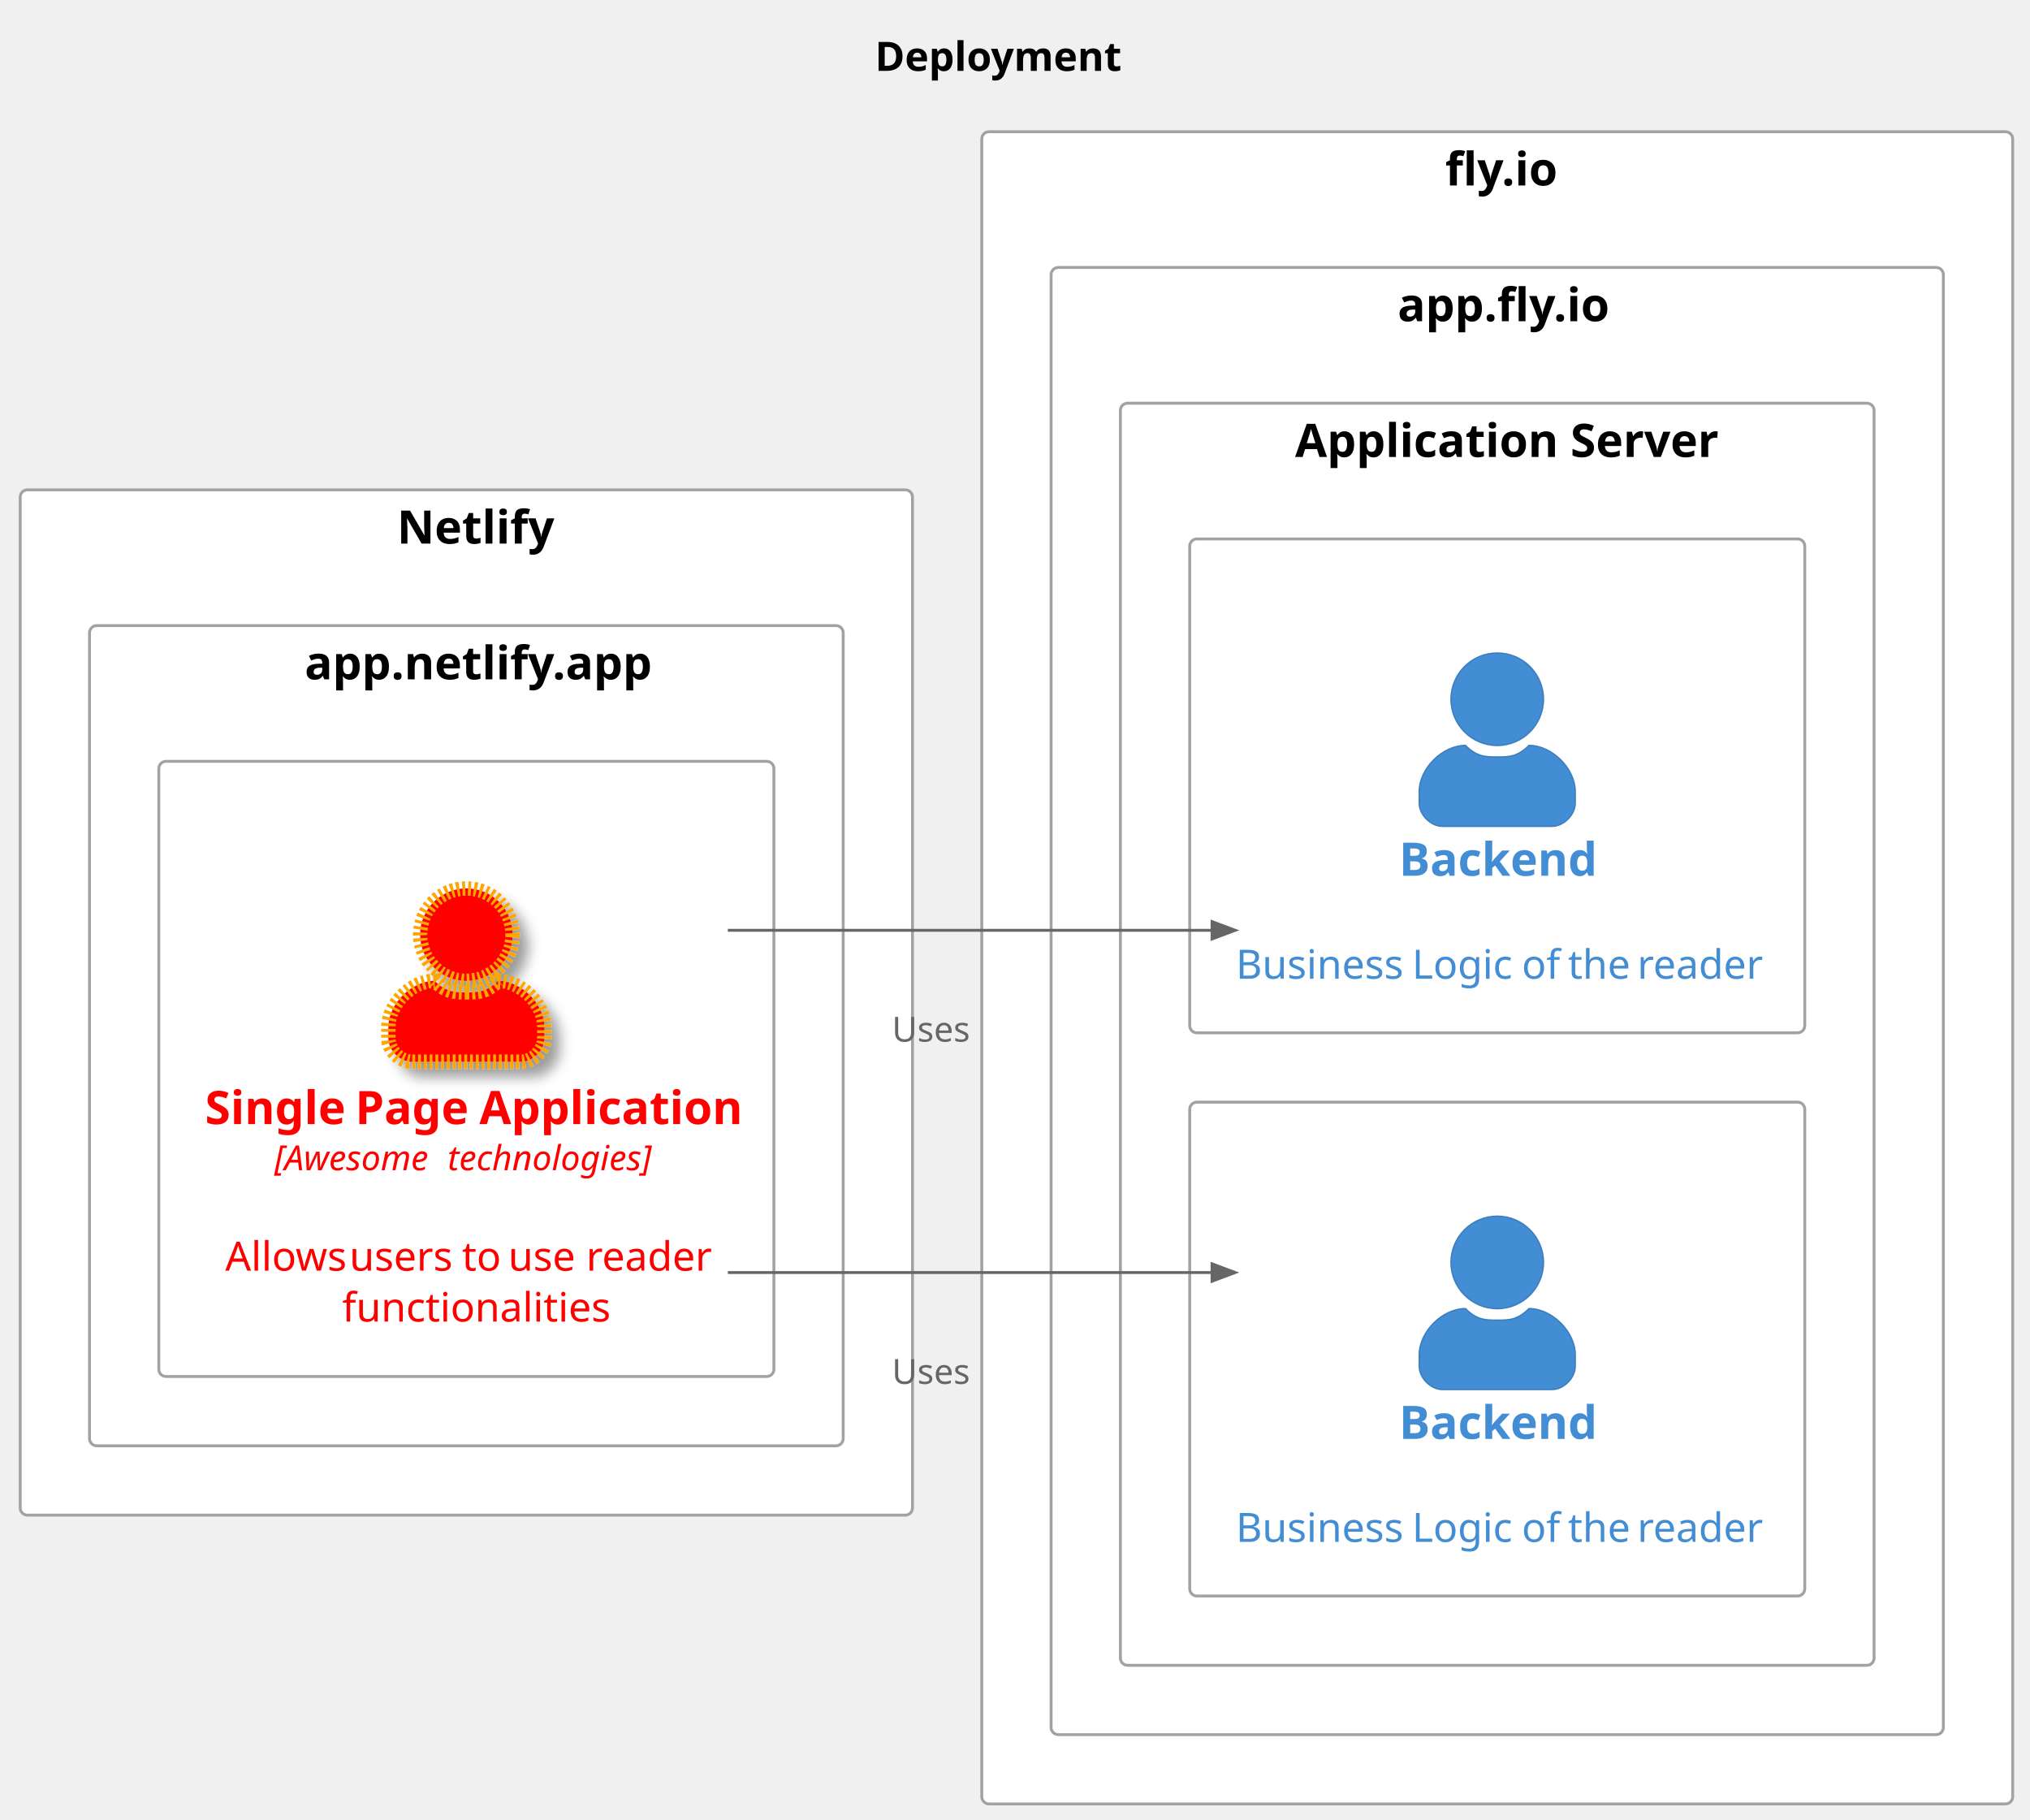
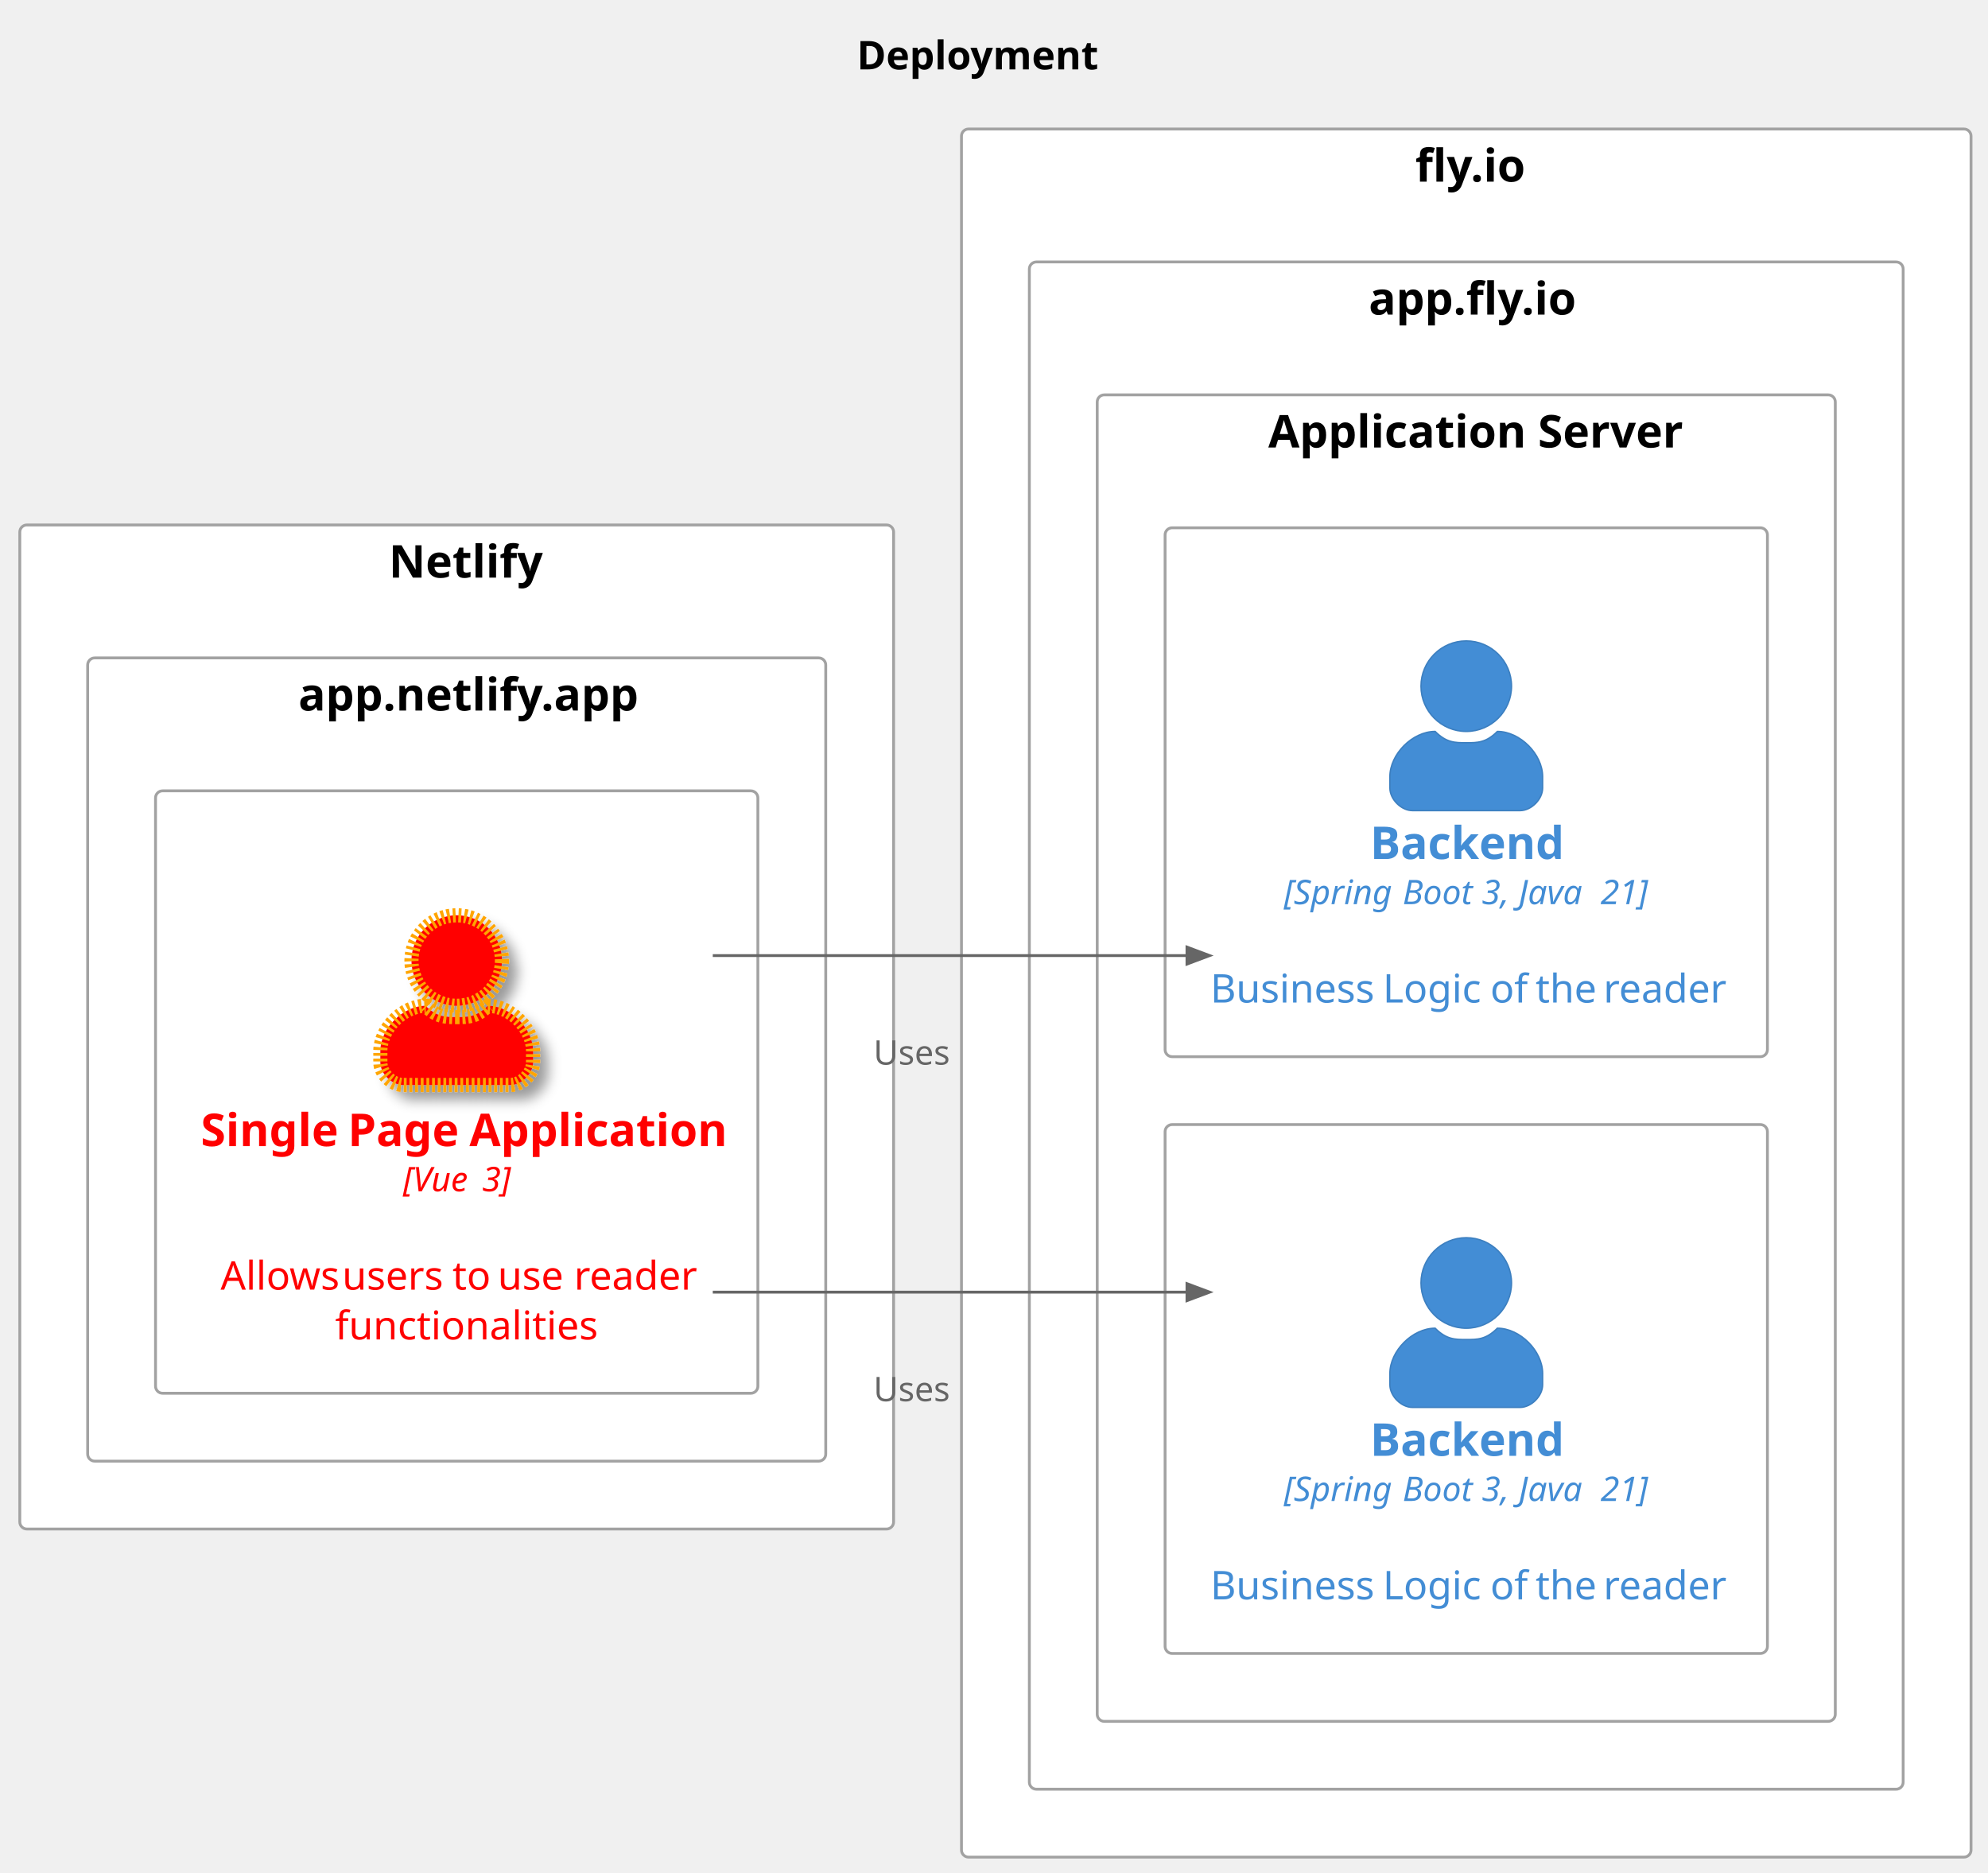
- <svg xmlns="http://www.w3.org/2000/svg" contentStyleType="text/css" height="630px" preserveAspectRatio="none" style="width:703px;height:630px;background:#FFFFFF;" version="1.1" viewBox="0 0 703 630" width="703px" zoomAndPan="magnify">
+ <svg xmlns="http://www.w3.org/2000/svg" contentStyleType="text/css" height="662px" preserveAspectRatio="none" style="width:703px;height:662px;background:#FFFFFF;" version="1.1" viewBox="0 0 703 662" width="703px" zoomAndPan="magnify">
  <defs>
-     <filter height="300%" id="f1f6dexbsc5woj" width="300%" x="-1" y="-1">
+     <filter height="300%" id="f18wwuw40nfko9" width="300%" x="-1" y="-1">
      <feGaussianBlur result="blurOut" stdDeviation="2.0" />
      <feColorMatrix in="blurOut" result="blurOut2" type="matrix" values="0 0 0 0 0 0 0 0 0 0 0 0 0 0 0 0 0 0 .4 0" />
      <feOffset dx="4.0" dy="4.0" in="blurOut2" result="blurOut3" />
      <feBlend in="SourceGraphic" in2="blurOut3" mode="normal" />
    </filter>
  </defs>
  <g>
    <text fill="#000000" font-family="sans-serif" font-size="14" font-weight="bold" lengthAdjust="spacing" textLength="83" x="303" y="24.533">Deployment</text>
    <g id="cluster_DeploymentNode_netlify">
-       <rect fill="#FFFFFF" height="355" rx="2.5" ry="2.5" style="stroke:#A2A2A2;stroke-width:1.0;" width="309" x="7" y="169.609" />
-       <text fill="#000000" font-family="sans-serif" font-size="16" font-weight="bold" lengthAdjust="spacing" textLength="48" x="137.5" y="188.219">Netlify</text>
+       <rect fill="#FFFFFF" height="355" rx="2.5" ry="2.5" style="stroke:#A2A2A2;stroke-width:1.0;" width="309" x="7" y="185.609" />
+       <text fill="#000000" font-family="sans-serif" font-size="16" font-weight="bold" lengthAdjust="spacing" textLength="48" x="137.5" y="204.219">Netlify</text>
    </g>
    <g id="cluster_DeploymentNode_app_netlify_app">
-       <rect fill="#FFFFFF" height="284" rx="2.5" ry="2.5" style="stroke:#A2A2A2;stroke-width:1.0;" width="261" x="31" y="216.609" />
-       <text fill="#000000" font-family="sans-serif" font-size="16" font-weight="bold" lengthAdjust="spacing" textLength="112" x="105.5" y="235.219">app.netlify.app</text>
+       <rect fill="#FFFFFF" height="284" rx="2.5" ry="2.5" style="stroke:#A2A2A2;stroke-width:1.0;" width="261" x="31" y="232.609" />
+       <text fill="#000000" font-family="sans-serif" font-size="16" font-weight="bold" lengthAdjust="spacing" textLength="112" x="105.5" y="251.219">app.netlify.app</text>
    </g>
-     <g id="cluster_ContainerInstance_auto_409e01d1_1f45_480f_b5b3_db98896a264a">
-       <rect fill="#FFFFFF" height="213" rx="2.5" ry="2.5" style="stroke:#A2A2A2;stroke-width:1.0;" width="213" x="55" y="263.609" />
-       <text fill="#000000" font-family="sans-serif" font-size="16" font-weight="bold" lengthAdjust="spacing" textLength="4" x="159.5" y="282.219"> </text>
+     <g id="cluster_ContainerInstance_auto_49588e50_c3a9_45cb_bd29_2a1eecef5162">
+       <rect fill="#FFFFFF" height="213" rx="2.5" ry="2.5" style="stroke:#A2A2A2;stroke-width:1.0;" width="213" x="55" y="279.609" />
+       <text fill="#000000" font-family="sans-serif" font-size="16" font-weight="bold" lengthAdjust="spacing" textLength="4" x="159.5" y="298.219"> </text>
    </g>
-     <g id="cluster_DeploymentNode_auto_f9976b15_63d3_4a85_a3ac_d6f1830449cf">
-       <rect fill="#FFFFFF" height="579" rx="2.5" ry="2.5" style="stroke:#A2A2A2;stroke-width:1.0;" width="357" x="340" y="45.609" />
+     <g id="cluster_DeploymentNode_auto_db1abced_21ec_4424_8c49_95a60b5101d8">
+       <rect fill="#FFFFFF" height="611" rx="2.5" ry="2.5" style="stroke:#A2A2A2;stroke-width:1.0;" width="357" x="340" y="45.609" />
      <text fill="#000000" font-family="sans-serif" font-size="16" font-weight="bold" lengthAdjust="spacing" textLength="36" x="500.5" y="64.219">fly.io</text>
    </g>
    <g id="cluster_DeploymentNode_app_fly_io">
-       <rect fill="#FFFFFF" height="508" rx="2.5" ry="2.5" style="stroke:#A2A2A2;stroke-width:1.0;" width="309" x="364" y="92.609" />
+       <rect fill="#FFFFFF" height="540" rx="2.5" ry="2.5" style="stroke:#A2A2A2;stroke-width:1.0;" width="309" x="364" y="92.609" />
      <text fill="#000000" font-family="sans-serif" font-size="16" font-weight="bold" lengthAdjust="spacing" textLength="69" x="484" y="111.219">app.fly.io</text>
    </g>
    <g id="cluster_DeploymentNode_Application_Server">
-       <rect fill="#FFFFFF" height="437" rx="2.5" ry="2.5" style="stroke:#A2A2A2;stroke-width:1.0;" width="261" x="388" y="139.609" />
+       <rect fill="#FFFFFF" height="469" rx="2.5" ry="2.5" style="stroke:#A2A2A2;stroke-width:1.0;" width="261" x="388" y="139.609" />
      <text fill="#000000" font-family="sans-serif" font-size="16" font-weight="bold" lengthAdjust="spacing" textLength="140" x="448.5" y="158.219">Application Server</text>
    </g>
-     <g id="cluster_ContainerInstance_auto_e60f1099_f1fd_4ee8_a523_aa147fbea650">
-       <rect fill="#FFFFFF" height="171" rx="2.5" ry="2.5" style="stroke:#A2A2A2;stroke-width:1.0;" width="213" x="412" y="186.609" />
+     <g id="cluster_ContainerInstance_auto_6251a95c_9db1_4a74_8530_60d2eff7b360">
+       <rect fill="#FFFFFF" height="187" rx="2.5" ry="2.5" style="stroke:#A2A2A2;stroke-width:1.0;" width="213" x="412" y="186.609" />
      <text fill="#000000" font-family="sans-serif" font-size="16" font-weight="bold" lengthAdjust="spacing" textLength="4" x="516.5" y="205.219"> </text>
    </g>
-     <g id="cluster_ContainerInstance_auto_de2564af_05a4_4886_b4c3_2b9e5c5035ce">
-       <rect fill="#FFFFFF" height="171" rx="2.5" ry="2.5" style="stroke:#A2A2A2;stroke-width:1.0;" width="213" x="412" y="381.609" />
-       <text fill="#000000" font-family="sans-serif" font-size="16" font-weight="bold" lengthAdjust="spacing" textLength="4" x="516.5" y="400.219"> </text>
+     <g id="cluster_ContainerInstance_auto_35756904_4d6c_4c3c_bfd6_06792ffa1cb3">
+       <rect fill="#FFFFFF" height="187" rx="2.5" ry="2.5" style="stroke:#A2A2A2;stroke-width:1.0;" width="213" x="412" y="397.609" />
+       <text fill="#000000" font-family="sans-serif" font-size="16" font-weight="bold" lengthAdjust="spacing" textLength="4" x="516.5" y="416.219"> </text>
    </g>
    <g id="elem_Container_reader_frontend">
-       <ellipse cx="161.5" cy="323.609" fill="#FF0000" filter="url(#f1f6dexbsc5woj)" rx="16" ry="16" style="stroke:#FFA500;stroke-width:5.0;stroke-dasharray:1.0,1.0;" />
-       <path d="M161.5,343.609 C165.5,343.609 168.5,343.609 172.5,339.609 C180.5,339.609 188.5,347.609 188.5,355.609 L188.5,359.609 C188.5,363.609 184.5,367.609 180.5,367.609 L142.5,367.609 C138.5,367.609 134.5,363.609 134.5,359.609 L134.5,355.609 C134.5,347.609 142.5,339.609 150.5,339.609 C154.5,343.609 157.5,343.609 161.5,343.609 " fill="#FF0000" filter="url(#f1f6dexbsc5woj)" style="stroke:#FFA500;stroke-width:5.0;stroke-dasharray:1.0,1.0;" />
-       <text fill="#FF0000" font-family="sans-serif" font-size="16" font-weight="bold" lengthAdjust="spacing" textLength="48" x="71" y="389.219">Single</text>
-       <text fill="#FF0000" font-family="sans-serif" font-size="16" font-weight="bold" lengthAdjust="spacing" textLength="4" x="119" y="389.219"> </text>
-       <text fill="#FF0000" font-family="sans-serif" font-size="16" font-weight="bold" lengthAdjust="spacing" textLength="39" x="123" y="389.219">Page</text>
-       <text fill="#FF0000" font-family="sans-serif" font-size="16" font-weight="bold" lengthAdjust="spacing" textLength="4" x="162" y="389.219"> </text>
-       <text fill="#FF0000" font-family="sans-serif" font-size="16" font-weight="bold" lengthAdjust="spacing" textLength="86" x="166" y="389.219">Application</text>
-       <text fill="#FF0000" font-family="sans-serif" font-size="12" font-style="italic" lengthAdjust="spacing" textLength="57" x="95" y="405.191">[Awesome</text>
-       <text fill="#FF0000" font-family="sans-serif" font-size="12" font-style="italic" lengthAdjust="spacing" textLength="3" x="152" y="405.191"> </text>
-       <text fill="#FF0000" font-family="sans-serif" font-size="12" font-style="italic" lengthAdjust="spacing" textLength="73" x="155" y="405.191">technologies]</text>
-       <text fill="#FF0000" font-family="sans-serif" font-size="14" lengthAdjust="spacing" textLength="4" x="159.5" y="422.361"> </text>
-       <text fill="#FF0000" font-family="sans-serif" font-size="14" lengthAdjust="spacing" textLength="39" x="78" y="439.971">Allows</text>
-       <text fill="#FF0000" font-family="sans-serif" font-size="14" lengthAdjust="spacing" textLength="4" x="117" y="439.971"> </text>
-       <text fill="#FF0000" font-family="sans-serif" font-size="14" lengthAdjust="spacing" textLength="35" x="121" y="439.971">users</text>
-       <text fill="#FF0000" font-family="sans-serif" font-size="14" lengthAdjust="spacing" textLength="4" x="156" y="439.971"> </text>
-       <text fill="#FF0000" font-family="sans-serif" font-size="14" lengthAdjust="spacing" textLength="12" x="160" y="439.971">to</text>
-       <text fill="#FF0000" font-family="sans-serif" font-size="14" lengthAdjust="spacing" textLength="4" x="172" y="439.971"> </text>
-       <text fill="#FF0000" font-family="sans-serif" font-size="14" lengthAdjust="spacing" textLength="23" x="176" y="439.971">use</text>
-       <text fill="#FF0000" font-family="sans-serif" font-size="14" lengthAdjust="spacing" textLength="4" x="199" y="439.971"> </text>
-       <text fill="#FF0000" font-family="sans-serif" font-size="14" lengthAdjust="spacing" textLength="42" x="203" y="439.971">reader</text>
-       <text fill="#FF0000" font-family="sans-serif" font-size="14" lengthAdjust="spacing" textLength="86" x="118.5" y="457.58">functionalities</text>
+       <ellipse cx="161.5" cy="339.609" fill="#FF0000" filter="url(#f18wwuw40nfko9)" rx="16" ry="16" style="stroke:#FFA500;stroke-width:5.0;stroke-dasharray:1.0,1.0;" />
+       <path d="M161.5,359.609 C165.5,359.609 168.5,359.609 172.5,355.609 C180.5,355.609 188.5,363.609 188.5,371.609 L188.5,375.609 C188.5,379.609 184.5,383.609 180.5,383.609 L142.5,383.609 C138.5,383.609 134.5,379.609 134.5,375.609 L134.5,371.609 C134.5,363.609 142.5,355.609 150.5,355.609 C154.5,359.609 157.5,359.609 161.5,359.609 " fill="#FF0000" filter="url(#f18wwuw40nfko9)" style="stroke:#FFA500;stroke-width:5.0;stroke-dasharray:1.0,1.0;" />
+       <text fill="#FF0000" font-family="sans-serif" font-size="16" font-weight="bold" lengthAdjust="spacing" textLength="48" x="71" y="405.219">Single</text>
+       <text fill="#FF0000" font-family="sans-serif" font-size="16" font-weight="bold" lengthAdjust="spacing" textLength="4" x="119" y="405.219"> </text>
+       <text fill="#FF0000" font-family="sans-serif" font-size="16" font-weight="bold" lengthAdjust="spacing" textLength="39" x="123" y="405.219">Page</text>
+       <text fill="#FF0000" font-family="sans-serif" font-size="16" font-weight="bold" lengthAdjust="spacing" textLength="4" x="162" y="405.219"> </text>
+       <text fill="#FF0000" font-family="sans-serif" font-size="16" font-weight="bold" lengthAdjust="spacing" textLength="86" x="166" y="405.219">Application</text>
+       <text fill="#FF0000" font-family="sans-serif" font-size="12" font-style="italic" lengthAdjust="spacing" textLength="25" x="142.5" y="421.191">[Vue</text>
+       <text fill="#FF0000" font-family="sans-serif" font-size="12" font-style="italic" lengthAdjust="spacing" textLength="3" x="167.5" y="421.191"> </text>
+       <text fill="#FF0000" font-family="sans-serif" font-size="12" font-style="italic" lengthAdjust="spacing" textLength="10" x="170.5" y="421.191">3]</text>
+       <text fill="#FF0000" font-family="sans-serif" font-size="14" lengthAdjust="spacing" textLength="4" x="159.5" y="438.361"> </text>
+       <text fill="#FF0000" font-family="sans-serif" font-size="14" lengthAdjust="spacing" textLength="39" x="78" y="455.971">Allows</text>
+       <text fill="#FF0000" font-family="sans-serif" font-size="14" lengthAdjust="spacing" textLength="4" x="117" y="455.971"> </text>
+       <text fill="#FF0000" font-family="sans-serif" font-size="14" lengthAdjust="spacing" textLength="35" x="121" y="455.971">users</text>
+       <text fill="#FF0000" font-family="sans-serif" font-size="14" lengthAdjust="spacing" textLength="4" x="156" y="455.971"> </text>
+       <text fill="#FF0000" font-family="sans-serif" font-size="14" lengthAdjust="spacing" textLength="12" x="160" y="455.971">to</text>
+       <text fill="#FF0000" font-family="sans-serif" font-size="14" lengthAdjust="spacing" textLength="4" x="172" y="455.971"> </text>
+       <text fill="#FF0000" font-family="sans-serif" font-size="14" lengthAdjust="spacing" textLength="23" x="176" y="455.971">use</text>
+       <text fill="#FF0000" font-family="sans-serif" font-size="14" lengthAdjust="spacing" textLength="4" x="199" y="455.971"> </text>
+       <text fill="#FF0000" font-family="sans-serif" font-size="14" lengthAdjust="spacing" textLength="42" x="203" y="455.971">reader</text>
+       <text fill="#FF0000" font-family="sans-serif" font-size="14" lengthAdjust="spacing" textLength="86" x="118.5" y="473.58">functionalities</text>
    </g>
    <g id="elem_Container_reader_backend">
-       <ellipse cx="518.5" cy="242.109" fill="#438DD5" rx="16" ry="16" style="stroke:#3C7FC0;stroke-width:0.5;" />
-       <path d="M518.5,262.109 C522.5,262.109 525.5,262.109 529.5,258.109 C537.5,258.109 545.5,266.109 545.5,274.109 L545.5,278.109 C545.5,282.109 541.5,286.109 537.5,286.109 L499.5,286.109 C495.5,286.109 491.5,282.109 491.5,278.109 L491.5,274.109 C491.5,266.109 499.5,258.109 507.5,258.109 C511.5,262.109 514.5,262.109 518.5,262.109 " fill="#438DD5" style="stroke:#3C7FC0;stroke-width:0.5;" />
-       <text fill="#438DD5" font-family="sans-serif" font-size="16" font-weight="bold" lengthAdjust="spacing" textLength="68" x="484.5" y="303.219">Backend</text>
-       <text fill="#438DD5" font-family="sans-serif" font-size="14" lengthAdjust="spacing" textLength="4" x="516.5" y="321.268"> </text>
-       <text fill="#438DD5" font-family="sans-serif" font-size="14" lengthAdjust="spacing" textLength="57" x="428" y="338.877">Business</text>
-       <text fill="#438DD5" font-family="sans-serif" font-size="14" lengthAdjust="spacing" textLength="4" x="485" y="338.877"> </text>
-       <text fill="#438DD5" font-family="sans-serif" font-size="14" lengthAdjust="spacing" textLength="34" x="489" y="338.877">Logic</text>
-       <text fill="#438DD5" font-family="sans-serif" font-size="14" lengthAdjust="spacing" textLength="4" x="523" y="338.877"> </text>
-       <text fill="#438DD5" font-family="sans-serif" font-size="14" lengthAdjust="spacing" textLength="12" x="527" y="338.877">of</text>
-       <text fill="#438DD5" font-family="sans-serif" font-size="14" lengthAdjust="spacing" textLength="4" x="539" y="338.877"> </text>
-       <text fill="#438DD5" font-family="sans-serif" font-size="14" lengthAdjust="spacing" textLength="20" x="543" y="338.877">the</text>
-       <text fill="#438DD5" font-family="sans-serif" font-size="14" lengthAdjust="spacing" textLength="4" x="563" y="338.877"> </text>
-       <text fill="#438DD5" font-family="sans-serif" font-size="14" lengthAdjust="spacing" textLength="42" x="567" y="338.877">reader</text>
+       <ellipse cx="518.5" cy="242.609" fill="#438DD5" rx="16" ry="16" style="stroke:#3C7FC0;stroke-width:0.5;" />
+       <path d="M518.5,262.609 C522.5,262.609 525.5,262.609 529.5,258.609 C537.5,258.609 545.5,266.609 545.5,274.609 L545.5,278.609 C545.5,282.609 541.5,286.609 537.5,286.609 L499.5,286.609 C495.5,286.609 491.5,282.609 491.5,278.609 L491.5,274.609 C491.5,266.609 499.5,258.609 507.5,258.609 C511.5,262.609 514.5,262.609 518.5,262.609 " fill="#438DD5" style="stroke:#3C7FC0;stroke-width:0.5;" />
+       <text fill="#438DD5" font-family="sans-serif" font-size="16" font-weight="bold" lengthAdjust="spacing" textLength="68" x="484.5" y="303.719">Backend</text>
+       <text fill="#438DD5" font-family="sans-serif" font-size="12" font-style="italic" lengthAdjust="spacing" textLength="39" x="454" y="319.691">[Spring</text>
+       <text fill="#438DD5" font-family="sans-serif" font-size="12" font-style="italic" lengthAdjust="spacing" textLength="3" x="493" y="319.691"> </text>
+       <text fill="#438DD5" font-family="sans-serif" font-size="12" font-style="italic" lengthAdjust="spacing" textLength="25" x="496" y="319.691">Boot</text>
+       <text fill="#438DD5" font-family="sans-serif" font-size="12" font-style="italic" lengthAdjust="spacing" textLength="3" x="521" y="319.691"> </text>
+       <text fill="#438DD5" font-family="sans-serif" font-size="12" font-style="italic" lengthAdjust="spacing" textLength="10" x="524" y="319.691">3,</text>
+       <text fill="#438DD5" font-family="sans-serif" font-size="12" font-style="italic" lengthAdjust="spacing" textLength="3" x="534" y="319.691"> </text>
+       <text fill="#438DD5" font-family="sans-serif" font-size="12" font-style="italic" lengthAdjust="spacing" textLength="26" x="537" y="319.691">Java</text>
+       <text fill="#438DD5" font-family="sans-serif" font-size="12" font-style="italic" lengthAdjust="spacing" textLength="3" x="563" y="319.691"> </text>
+       <text fill="#438DD5" font-family="sans-serif" font-size="12" font-style="italic" lengthAdjust="spacing" textLength="17" x="566" y="319.691">21]</text>
+       <text fill="#438DD5" font-family="sans-serif" font-size="14" lengthAdjust="spacing" textLength="4" x="516.5" y="336.861"> </text>
+       <text fill="#438DD5" font-family="sans-serif" font-size="14" lengthAdjust="spacing" textLength="57" x="428" y="354.471">Business</text>
+       <text fill="#438DD5" font-family="sans-serif" font-size="14" lengthAdjust="spacing" textLength="4" x="485" y="354.471"> </text>
+       <text fill="#438DD5" font-family="sans-serif" font-size="14" lengthAdjust="spacing" textLength="34" x="489" y="354.471">Logic</text>
+       <text fill="#438DD5" font-family="sans-serif" font-size="14" lengthAdjust="spacing" textLength="4" x="523" y="354.471"> </text>
+       <text fill="#438DD5" font-family="sans-serif" font-size="14" lengthAdjust="spacing" textLength="12" x="527" y="354.471">of</text>
+       <text fill="#438DD5" font-family="sans-serif" font-size="14" lengthAdjust="spacing" textLength="4" x="539" y="354.471"> </text>
+       <text fill="#438DD5" font-family="sans-serif" font-size="14" lengthAdjust="spacing" textLength="20" x="543" y="354.471">the</text>
+       <text fill="#438DD5" font-family="sans-serif" font-size="14" lengthAdjust="spacing" textLength="4" x="563" y="354.471"> </text>
+       <text fill="#438DD5" font-family="sans-serif" font-size="14" lengthAdjust="spacing" textLength="42" x="567" y="354.471">reader</text>
    </g>
    <g id="elem_Container_reader_backend_1">
-       <ellipse cx="518.5" cy="437.109" fill="#438DD5" rx="16" ry="16" style="stroke:#3C7FC0;stroke-width:0.5;" />
-       <path d="M518.5,457.109 C522.5,457.109 525.5,457.109 529.5,453.109 C537.5,453.109 545.5,461.109 545.5,469.109 L545.5,473.109 C545.5,477.109 541.5,481.109 537.5,481.109 L499.5,481.109 C495.5,481.109 491.5,477.109 491.5,473.109 L491.5,469.109 C491.5,461.109 499.5,453.109 507.5,453.109 C511.5,457.109 514.5,457.109 518.5,457.109 " fill="#438DD5" style="stroke:#3C7FC0;stroke-width:0.5;" />
-       <text fill="#438DD5" font-family="sans-serif" font-size="16" font-weight="bold" lengthAdjust="spacing" textLength="68" x="484.5" y="498.219">Backend</text>
-       <text fill="#438DD5" font-family="sans-serif" font-size="14" lengthAdjust="spacing" textLength="4" x="516.5" y="516.268"> </text>
-       <text fill="#438DD5" font-family="sans-serif" font-size="14" lengthAdjust="spacing" textLength="57" x="428" y="533.877">Business</text>
-       <text fill="#438DD5" font-family="sans-serif" font-size="14" lengthAdjust="spacing" textLength="4" x="485" y="533.877"> </text>
-       <text fill="#438DD5" font-family="sans-serif" font-size="14" lengthAdjust="spacing" textLength="34" x="489" y="533.877">Logic</text>
-       <text fill="#438DD5" font-family="sans-serif" font-size="14" lengthAdjust="spacing" textLength="4" x="523" y="533.877"> </text>
-       <text fill="#438DD5" font-family="sans-serif" font-size="14" lengthAdjust="spacing" textLength="12" x="527" y="533.877">of</text>
-       <text fill="#438DD5" font-family="sans-serif" font-size="14" lengthAdjust="spacing" textLength="4" x="539" y="533.877"> </text>
-       <text fill="#438DD5" font-family="sans-serif" font-size="14" lengthAdjust="spacing" textLength="20" x="543" y="533.877">the</text>
-       <text fill="#438DD5" font-family="sans-serif" font-size="14" lengthAdjust="spacing" textLength="4" x="563" y="533.877"> </text>
-       <text fill="#438DD5" font-family="sans-serif" font-size="14" lengthAdjust="spacing" textLength="42" x="567" y="533.877">reader</text>
+       <ellipse cx="518.5" cy="453.609" fill="#438DD5" rx="16" ry="16" style="stroke:#3C7FC0;stroke-width:0.5;" />
+       <path d="M518.5,473.609 C522.5,473.609 525.5,473.609 529.5,469.609 C537.5,469.609 545.5,477.609 545.5,485.609 L545.5,489.609 C545.5,493.609 541.5,497.609 537.5,497.609 L499.5,497.609 C495.5,497.609 491.5,493.609 491.5,489.609 L491.5,485.609 C491.5,477.609 499.5,469.609 507.5,469.609 C511.5,473.609 514.5,473.609 518.5,473.609 " fill="#438DD5" style="stroke:#3C7FC0;stroke-width:0.5;" />
+       <text fill="#438DD5" font-family="sans-serif" font-size="16" font-weight="bold" lengthAdjust="spacing" textLength="68" x="484.5" y="514.719">Backend</text>
+       <text fill="#438DD5" font-family="sans-serif" font-size="12" font-style="italic" lengthAdjust="spacing" textLength="39" x="454" y="530.691">[Spring</text>
+       <text fill="#438DD5" font-family="sans-serif" font-size="12" font-style="italic" lengthAdjust="spacing" textLength="3" x="493" y="530.691"> </text>
+       <text fill="#438DD5" font-family="sans-serif" font-size="12" font-style="italic" lengthAdjust="spacing" textLength="25" x="496" y="530.691">Boot</text>
+       <text fill="#438DD5" font-family="sans-serif" font-size="12" font-style="italic" lengthAdjust="spacing" textLength="3" x="521" y="530.691"> </text>
+       <text fill="#438DD5" font-family="sans-serif" font-size="12" font-style="italic" lengthAdjust="spacing" textLength="10" x="524" y="530.691">3,</text>
+       <text fill="#438DD5" font-family="sans-serif" font-size="12" font-style="italic" lengthAdjust="spacing" textLength="3" x="534" y="530.691"> </text>
+       <text fill="#438DD5" font-family="sans-serif" font-size="12" font-style="italic" lengthAdjust="spacing" textLength="26" x="537" y="530.691">Java</text>
+       <text fill="#438DD5" font-family="sans-serif" font-size="12" font-style="italic" lengthAdjust="spacing" textLength="3" x="563" y="530.691"> </text>
+       <text fill="#438DD5" font-family="sans-serif" font-size="12" font-style="italic" lengthAdjust="spacing" textLength="17" x="566" y="530.691">21]</text>
+       <text fill="#438DD5" font-family="sans-serif" font-size="14" lengthAdjust="spacing" textLength="4" x="516.5" y="547.861"> </text>
+       <text fill="#438DD5" font-family="sans-serif" font-size="14" lengthAdjust="spacing" textLength="57" x="428" y="565.471">Business</text>
+       <text fill="#438DD5" font-family="sans-serif" font-size="14" lengthAdjust="spacing" textLength="4" x="485" y="565.471"> </text>
+       <text fill="#438DD5" font-family="sans-serif" font-size="14" lengthAdjust="spacing" textLength="34" x="489" y="565.471">Logic</text>
+       <text fill="#438DD5" font-family="sans-serif" font-size="14" lengthAdjust="spacing" textLength="4" x="523" y="565.471"> </text>
+       <text fill="#438DD5" font-family="sans-serif" font-size="14" lengthAdjust="spacing" textLength="12" x="527" y="565.471">of</text>
+       <text fill="#438DD5" font-family="sans-serif" font-size="14" lengthAdjust="spacing" textLength="4" x="539" y="565.471"> </text>
+       <text fill="#438DD5" font-family="sans-serif" font-size="14" lengthAdjust="spacing" textLength="20" x="543" y="565.471">the</text>
+       <text fill="#438DD5" font-family="sans-serif" font-size="14" lengthAdjust="spacing" textLength="4" x="563" y="565.471"> </text>
+       <text fill="#438DD5" font-family="sans-serif" font-size="14" lengthAdjust="spacing" textLength="42" x="567" y="565.471">reader</text>
    </g>
    <g id="link_Container_reader_frontend_Container_reader_backend">
-       <path d="M252.05,322.109 C305.86,322.109 365.89,322.109 419.74,322.109 " fill="none" id="Container_reader_frontend-to-Container_reader_backend" style="stroke:#666666;stroke-width:1.0;" />
-       <polygon fill="#666666" points="427.74,322.109,419.74,319.109,419.74,325.109,427.74,322.109" style="stroke:#666666;stroke-width:1.0;" />
-       <text fill="#666666" font-family="sans-serif" font-size="0" lengthAdjust="spacing" textLength="0" x="323.89" y="323.109">.</text>
-       <text fill="#666666" font-family="sans-serif" font-size="12" lengthAdjust="spacing" textLength="3" x="322.39" y="345.566"> </text>
-       <text fill="#666666" font-family="sans-serif" font-size="12" lengthAdjust="spacing" textLength="30" x="308.89" y="360.66">Uses</text>
+       <path d="M252.05,337.859 C305.86,337.859 365.89,337.859 419.74,337.859 " fill="none" id="Container_reader_frontend-to-Container_reader_backend" style="stroke:#666666;stroke-width:1.0;" />
+       <polygon fill="#666666" points="427.74,337.859,419.74,334.859,419.74,340.859,427.74,337.859" style="stroke:#666666;stroke-width:1.0;" />
+       <text fill="#666666" font-family="sans-serif" font-size="0" lengthAdjust="spacing" textLength="0" x="323.89" y="338.859">.</text>
+       <text fill="#666666" font-family="sans-serif" font-size="12" lengthAdjust="spacing" textLength="3" x="322.39" y="361.316"> </text>
+       <text fill="#666666" font-family="sans-serif" font-size="12" lengthAdjust="spacing" textLength="30" x="308.89" y="376.41">Uses</text>
    </g>
    <g id="link_Container_reader_frontend_Container_reader_backend_1">
-       <path d="M252.05,440.609 C305.86,440.609 365.89,440.609 419.74,440.609 " fill="none" id="Container_reader_frontend-to-Container_reader_backend_1" style="stroke:#666666;stroke-width:1.0;" />
-       <polygon fill="#666666" points="427.74,440.609,419.74,437.609,419.74,443.609,427.74,440.609" style="stroke:#666666;stroke-width:1.0;" />
-       <text fill="#666666" font-family="sans-serif" font-size="0" lengthAdjust="spacing" textLength="0" x="323.89" y="441.609">.</text>
-       <text fill="#666666" font-family="sans-serif" font-size="12" lengthAdjust="spacing" textLength="3" x="322.39" y="464.066"> </text>
-       <text fill="#666666" font-family="sans-serif" font-size="12" lengthAdjust="spacing" textLength="30" x="308.89" y="479.16">Uses</text>
+       <path d="M252.05,456.859 C305.86,456.859 365.89,456.859 419.74,456.859 " fill="none" id="Container_reader_frontend-to-Container_reader_backend_1" style="stroke:#666666;stroke-width:1.0;" />
+       <polygon fill="#666666" points="427.74,456.859,419.74,453.859,419.74,459.859,427.74,456.859" style="stroke:#666666;stroke-width:1.0;" />
+       <text fill="#666666" font-family="sans-serif" font-size="0" lengthAdjust="spacing" textLength="0" x="323.89" y="457.859">.</text>
+       <text fill="#666666" font-family="sans-serif" font-size="12" lengthAdjust="spacing" textLength="3" x="322.39" y="480.316"> </text>
+       <text fill="#666666" font-family="sans-serif" font-size="12" lengthAdjust="spacing" textLength="30" x="308.89" y="495.41">Uses</text>
    </g>
  </g>
</svg>
